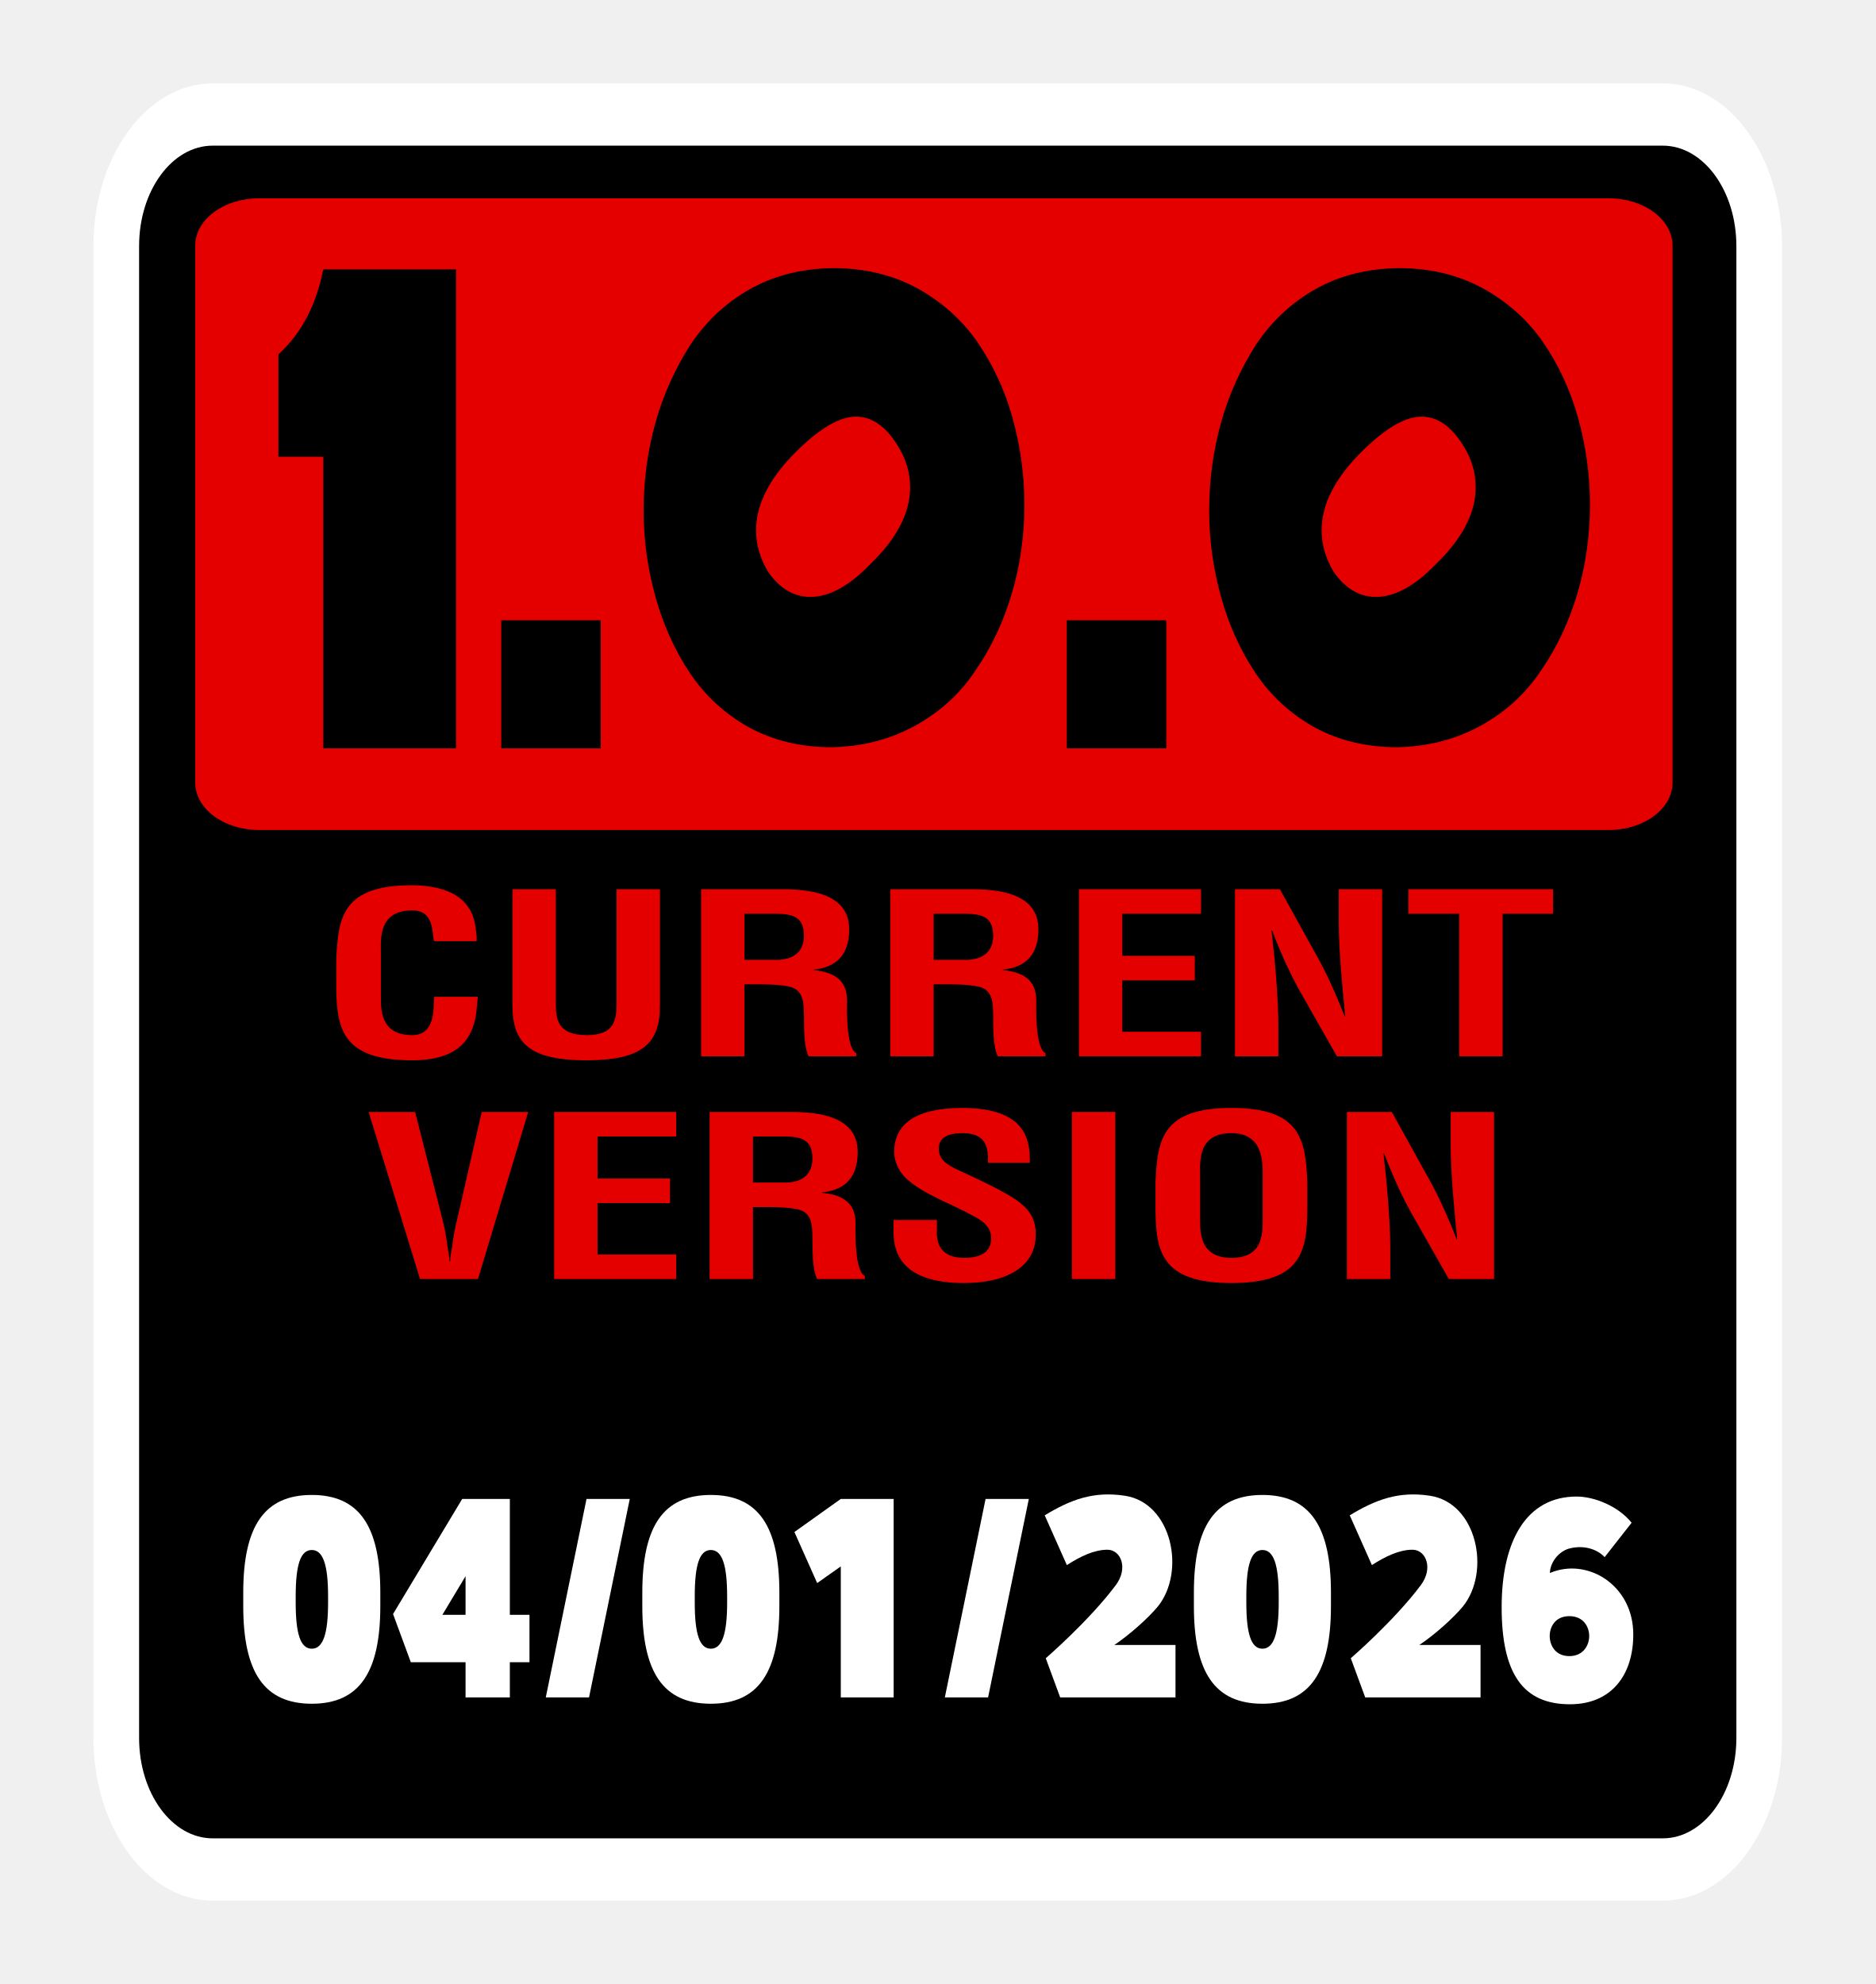
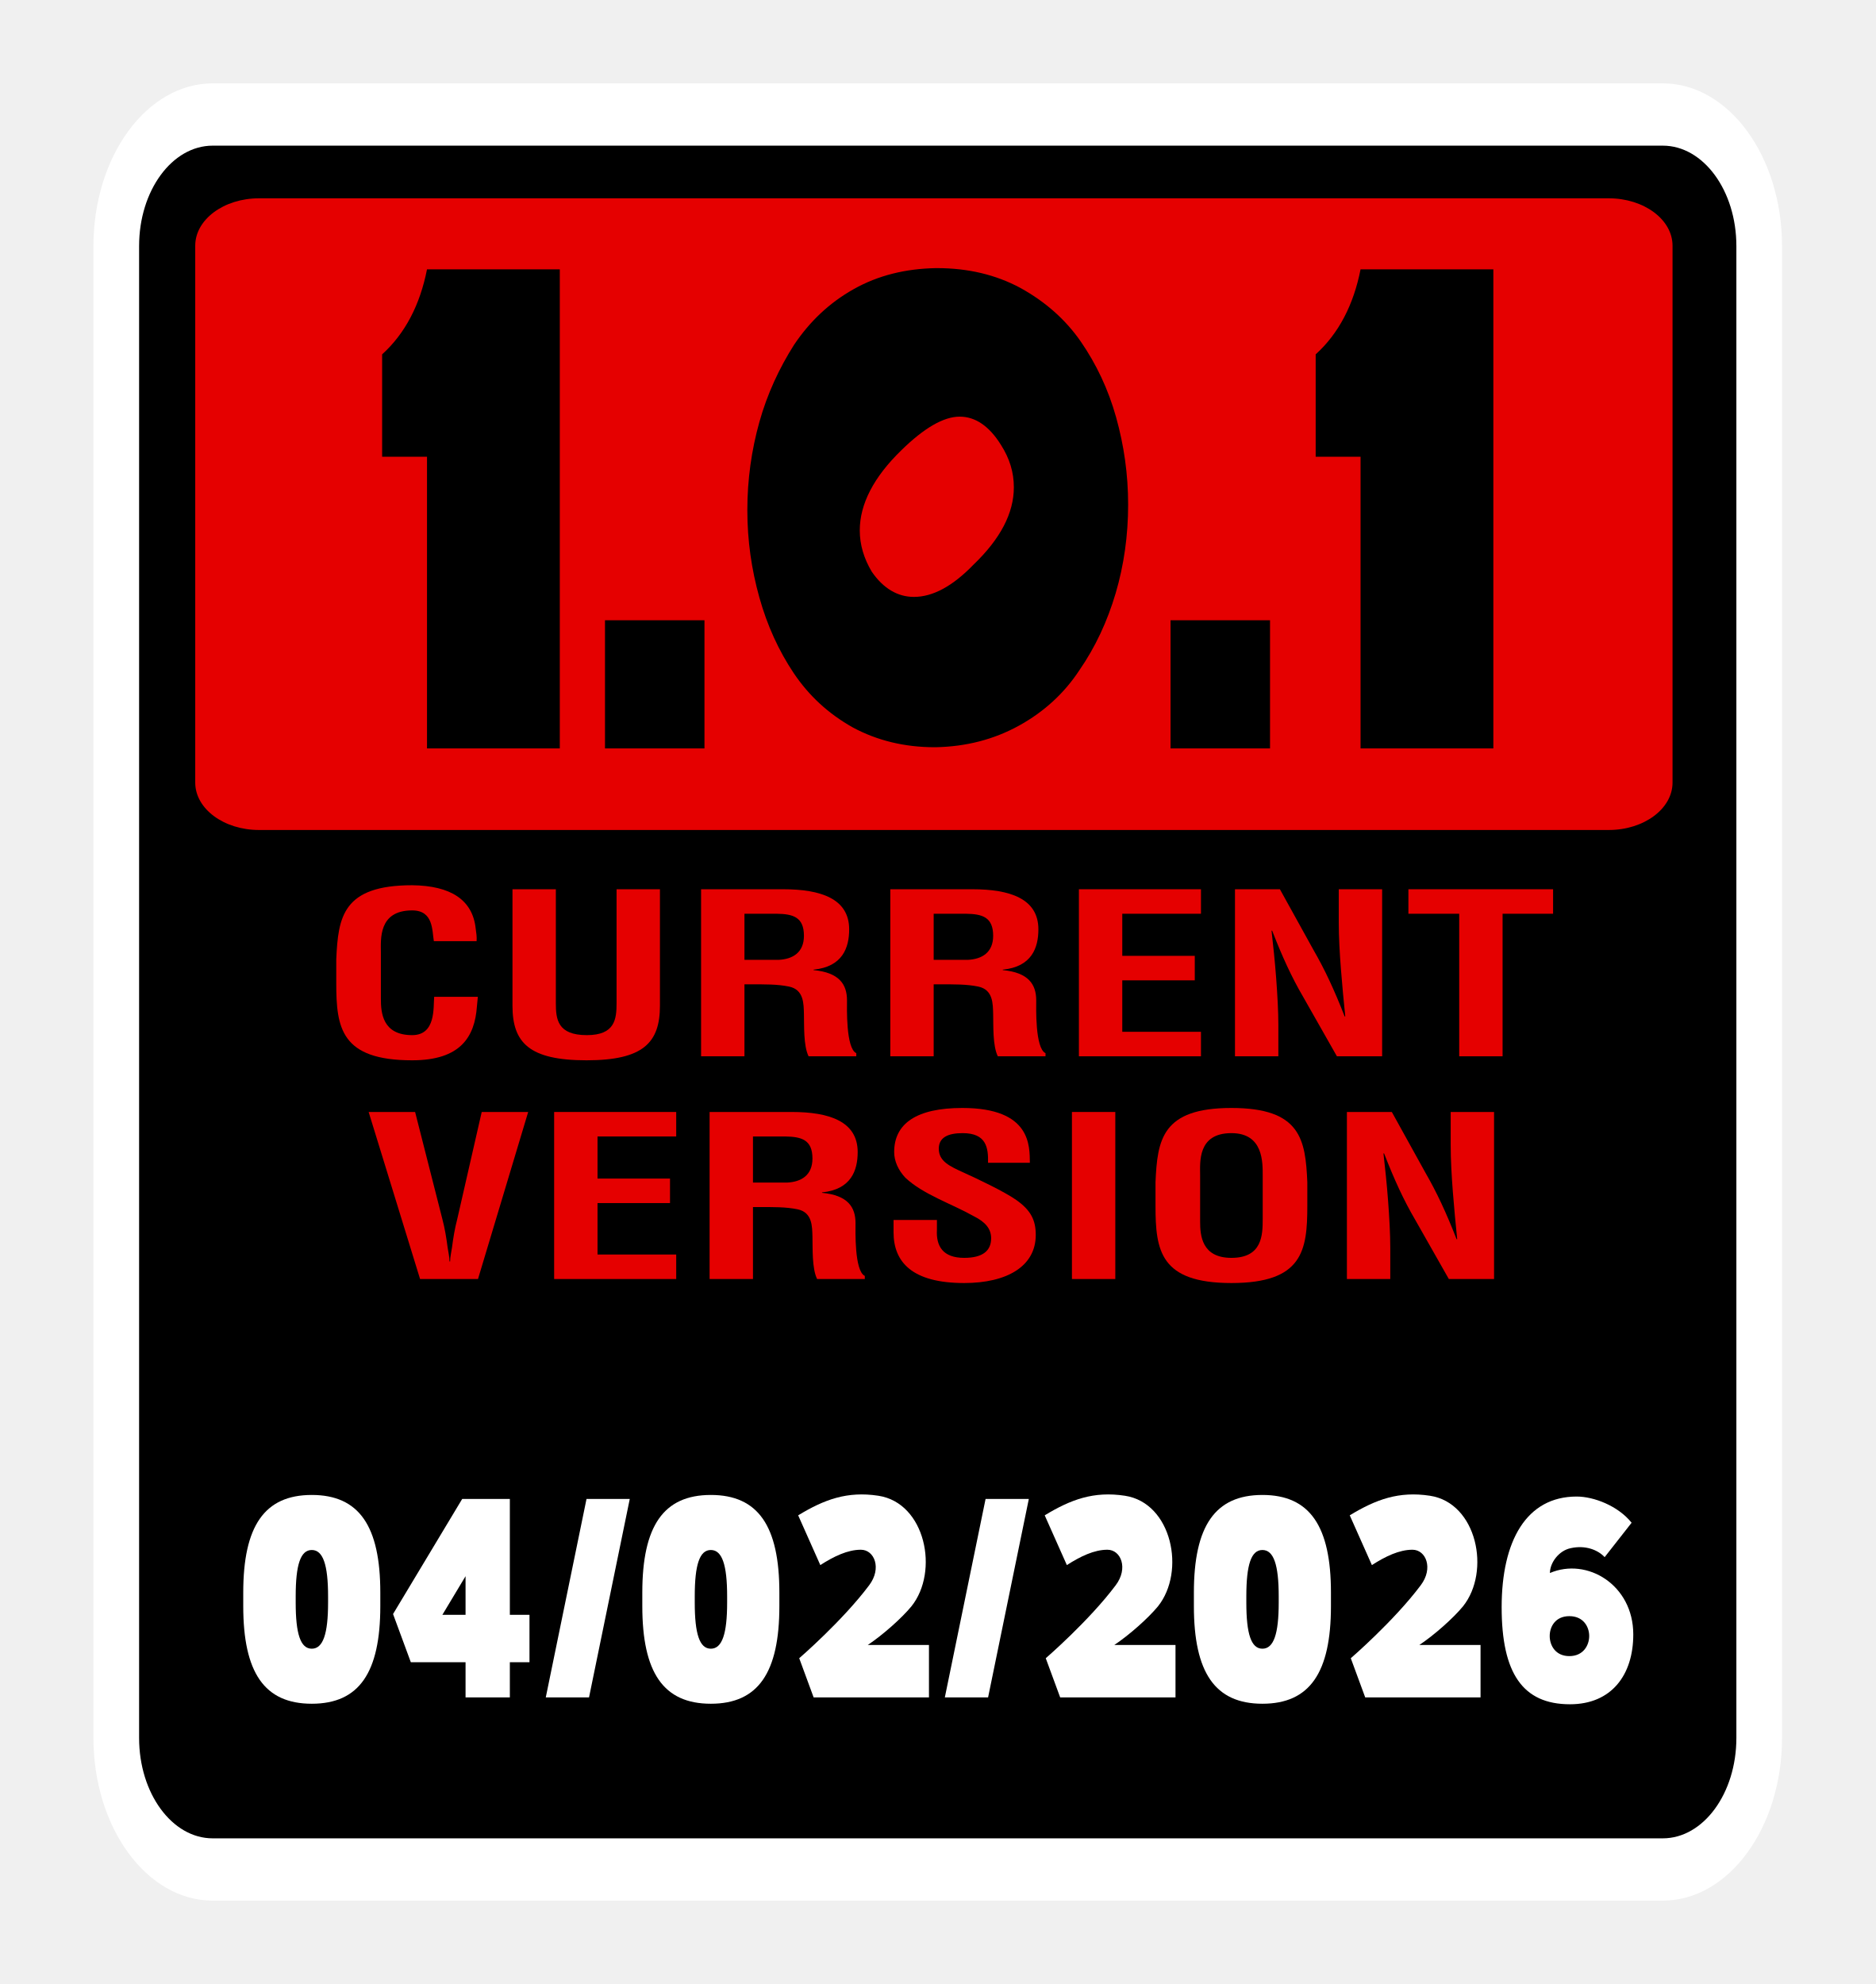
<svg xmlns="http://www.w3.org/2000/svg" width="100%" height="100%" viewBox="0 0 294 311" version="1.1" xml:space="preserve" style="fill-rule:evenodd;clip-rule:evenodd;">
  <g>
    <g transform="matrix(1.42013,0,0,1.34193,15.2662,13.1793)">
      <g transform="matrix(0.00503275,0,0,0.0072658,2.08397,3.55425)">
        <path d="M0,2116C0,947 947,0 2116,0L33919,0C35088,0 36035,947 36035,2116L36035,26099C36035,27268 35088,28215 33919,28215L2116,28215C947,28215 0,27268 0,26099L0,2116Z" style="stroke:white;stroke-width:1001.53px;" />
      </g>
      <g transform="matrix(0.00503275,0,0,0.00395313,10.8007,13.3432)">
        <path d="M0,1400C0,627 627,0 1400,0L31002,0C31775,0 32402,627 32402,1400L32402,17266C32402,18039 31775,18666 31002,18666L1400,18666C627,18666 0,18039 0,17266L0,1400Z" style="fill:rgb(229,0,0);" />
      </g>
      <g transform="matrix(0.0054577,0,0,0.00415216,9.29596,113.567)">
        <g transform="matrix(6266,0,0,6266,2783.5,0)">
          <path d="M0.371,-0.267C0.368,-0.219 0.377,-0.095 0.3,-0.095C0.204,-0.095 0.199,-0.196 0.199,-0.258L0.199,-0.466C0.199,-0.524 0.19,-0.655 0.3,-0.655C0.369,-0.655 0.364,-0.565 0.37,-0.517L0.508,-0.517C0.509,-0.536 0.507,-0.555 0.505,-0.574C0.495,-0.702 0.425,-0.766 0.3,-0.768C0.076,-0.768 0.061,-0.626 0.055,-0.435L0.055,-0.328C0.055,-0.128 0.07,0.018 0.3,0.018C0.456,0.018 0.502,-0.087 0.509,-0.224C0.51,-0.238 0.511,-0.253 0.512,-0.267L0.371,-0.267Z" style="fill:rgb(229,0,0);fill-rule:nonzero;" />
        </g>
        <g transform="matrix(6266,0,0,6266,6265.97,0)">
          <path d="M0.404,-0.239C0.404,-0.167 0.399,-0.095 0.308,-0.095C0.213,-0.095 0.208,-0.167 0.208,-0.239L0.208,-0.75L0.068,-0.75L0.068,-0.227C0.068,-0.061 0.122,0.018 0.307,0.018C0.49,0.018 0.544,-0.061 0.544,-0.227L0.544,-0.75L0.404,-0.75L0.404,-0.239Z" style="fill:rgb(229,0,0);fill-rule:nonzero;" />
        </g>
        <g transform="matrix(6266,0,0,6266,10093.1,0)">
          <path d="M0.231,-0.323C0.271,-0.323 0.312,-0.324 0.35,-0.313C0.398,-0.299 0.397,-0.236 0.398,-0.19C0.399,-0.14 0.396,-0.048 0.413,-0L0.567,-0L0.567,-0.014C0.533,-0.036 0.537,-0.22 0.537,-0.251C0.537,-0.323 0.512,-0.376 0.429,-0.387L0.429,-0.389C0.523,-0.402 0.544,-0.488 0.544,-0.57C0.544,-0.708 0.452,-0.75 0.331,-0.75L0.066,-0.75L0.066,-0L0.206,-0L0.206,-0.323L0.231,-0.323ZM0.206,-0.64L0.31,-0.64C0.363,-0.639 0.398,-0.625 0.398,-0.541C0.398,-0.466 0.362,-0.436 0.316,-0.433L0.206,-0.433L0.206,-0.64Z" style="fill:rgb(229,0,0);fill-rule:nonzero;" />
        </g>
        <g transform="matrix(6266,0,0,6266,13920.2,0)">
          <path d="M0.231,-0.323C0.271,-0.323 0.312,-0.324 0.35,-0.313C0.398,-0.299 0.397,-0.236 0.398,-0.19C0.399,-0.14 0.396,-0.048 0.413,-0L0.567,-0L0.567,-0.014C0.533,-0.036 0.537,-0.22 0.537,-0.251C0.537,-0.323 0.512,-0.376 0.429,-0.387L0.429,-0.389C0.523,-0.402 0.544,-0.488 0.544,-0.57C0.544,-0.708 0.452,-0.75 0.331,-0.75L0.066,-0.75L0.066,-0L0.206,-0L0.206,-0.323L0.231,-0.323ZM0.206,-0.64L0.31,-0.64C0.363,-0.639 0.398,-0.625 0.398,-0.541C0.398,-0.466 0.362,-0.436 0.316,-0.433L0.206,-0.433L0.206,-0.64Z" style="fill:rgb(229,0,0);fill-rule:nonzero;" />
        </g>
        <g transform="matrix(6266,0,0,6266,17747.3,0)">
          <path d="M0.458,-0L0.458,-0.11L0.204,-0.11L0.204,-0.341L0.438,-0.341L0.438,-0.451L0.204,-0.451L0.204,-0.64L0.458,-0.64L0.458,-0.75L0.064,-0.75L0.064,-0L0.458,-0Z" style="fill:rgb(229,0,0);fill-rule:nonzero;" />
        </g>
        <g transform="matrix(6266,0,0,6266,20878.9,0)">
          <path d="M0.403,-0.602C0.403,-0.535 0.406,-0.463 0.41,-0.391C0.414,-0.319 0.419,-0.247 0.424,-0.179L0.422,-0.179C0.388,-0.3 0.358,-0.389 0.322,-0.476L0.213,-0.75L0.068,-0.75L0.068,-0L0.208,-0L0.208,-0.141C0.208,-0.201 0.205,-0.276 0.201,-0.35C0.197,-0.426 0.191,-0.502 0.186,-0.564L0.188,-0.564C0.221,-0.446 0.251,-0.355 0.288,-0.267L0.397,-0L0.543,-0L0.543,-0.75L0.403,-0.75L0.403,-0.602Z" style="fill:rgb(229,0,0);fill-rule:nonzero;" />
        </g>
        <g transform="matrix(6266,0,0,6266,24706,0)">
          <path d="M0.017,-0.64L0.181,-0.64L0.181,-0L0.321,-0L0.321,-0.64L0.484,-0.64L0.484,-0.75L0.017,-0.75L0.017,-0.64Z" style="fill:rgb(229,0,0);fill-rule:nonzero;" />
        </g>
        <g transform="matrix(6266,0,0,6266,3651.34,6266)">
          <path d="M0.307,-0.269C0.299,-0.227 0.294,-0.184 0.29,-0.141C0.288,-0.121 0.284,-0.1 0.284,-0.079L0.282,-0.079C0.282,-0.1 0.278,-0.121 0.276,-0.141C0.272,-0.184 0.267,-0.227 0.259,-0.269L0.171,-0.75L0.021,-0.75L0.187,-0L0.374,-0L0.536,-0.75L0.386,-0.75L0.307,-0.269Z" style="fill:rgb(229,0,0);fill-rule:nonzero;" />
        </g>
        <g transform="matrix(6266,0,0,6266,7133.81,6266)">
          <path d="M0.458,-0L0.458,-0.11L0.204,-0.11L0.204,-0.341L0.438,-0.341L0.438,-0.451L0.204,-0.451L0.204,-0.64L0.458,-0.64L0.458,-0.75L0.064,-0.75L0.064,-0L0.458,-0Z" style="fill:rgb(229,0,0);fill-rule:nonzero;" />
        </g>
        <g transform="matrix(6266,0,0,6266,10265.4,6266)">
          <path d="M0.231,-0.323C0.271,-0.323 0.312,-0.324 0.35,-0.313C0.398,-0.299 0.397,-0.236 0.398,-0.19C0.399,-0.14 0.396,-0.048 0.413,-0L0.567,-0L0.567,-0.014C0.533,-0.036 0.537,-0.22 0.537,-0.251C0.537,-0.323 0.512,-0.376 0.429,-0.387L0.429,-0.389C0.523,-0.402 0.544,-0.488 0.544,-0.57C0.544,-0.708 0.452,-0.75 0.331,-0.75L0.066,-0.75L0.066,-0L0.206,-0L0.206,-0.323L0.231,-0.323ZM0.206,-0.64L0.31,-0.64C0.363,-0.639 0.398,-0.625 0.398,-0.541C0.398,-0.466 0.362,-0.436 0.316,-0.433L0.206,-0.433L0.206,-0.64Z" style="fill:rgb(229,0,0);fill-rule:nonzero;" />
        </g>
        <g transform="matrix(6266,0,0,6266,14092.5,6266)">
          <path d="M0.489,-0.522C0.488,-0.596 0.494,-0.768 0.271,-0.768C0.123,-0.768 0.051,-0.698 0.051,-0.57C0.051,-0.53 0.064,-0.489 0.087,-0.455C0.144,-0.38 0.235,-0.339 0.308,-0.282C0.344,-0.257 0.364,-0.227 0.364,-0.183C0.364,-0.126 0.336,-0.095 0.277,-0.095C0.208,-0.095 0.186,-0.148 0.189,-0.221L0.189,-0.265L0.049,-0.265L0.049,-0.21C0.049,-0.076 0.109,0.018 0.277,0.018C0.414,0.018 0.508,-0.056 0.508,-0.198C0.508,-0.263 0.493,-0.308 0.445,-0.355C0.406,-0.393 0.321,-0.449 0.275,-0.478C0.231,-0.506 0.195,-0.528 0.195,-0.585C0.195,-0.636 0.225,-0.655 0.272,-0.655C0.349,-0.655 0.355,-0.589 0.354,-0.522L0.489,-0.522Z" style="fill:rgb(229,0,0);fill-rule:nonzero;" />
        </g>
        <g transform="matrix(6266,0,0,6266,17575,6266)">
          <rect x="0.069" y="-0.75" width="0.14" height="0.75" style="fill:rgb(229,0,0);fill-rule:nonzero;" />
        </g>
        <g transform="matrix(6266,0,0,6266,19315.5,6266)">
          <path d="M0.061,-0.328C0.061,-0.128 0.076,0.018 0.306,0.018C0.536,0.018 0.551,-0.128 0.551,-0.328L0.551,-0.435C0.545,-0.626 0.53,-0.768 0.306,-0.768C0.082,-0.768 0.067,-0.626 0.061,-0.435L0.061,-0.328ZM0.205,-0.466C0.205,-0.524 0.196,-0.655 0.306,-0.655C0.41,-0.655 0.407,-0.522 0.407,-0.462L0.407,-0.27C0.407,-0.198 0.406,-0.095 0.306,-0.095C0.21,-0.095 0.205,-0.196 0.205,-0.258L0.205,-0.466Z" style="fill:rgb(229,0,0);fill-rule:nonzero;" />
        </g>
        <g transform="matrix(6266,0,0,6266,23142.6,6266)">
          <path d="M0.403,-0.602C0.403,-0.535 0.406,-0.463 0.41,-0.391C0.414,-0.319 0.419,-0.247 0.424,-0.179L0.422,-0.179C0.388,-0.3 0.358,-0.389 0.322,-0.476L0.213,-0.75L0.068,-0.75L0.068,-0L0.208,-0L0.208,-0.141C0.208,-0.201 0.205,-0.276 0.201,-0.35C0.197,-0.426 0.191,-0.502 0.186,-0.564L0.188,-0.564C0.221,-0.446 0.251,-0.355 0.288,-0.267L0.397,-0L0.543,-0L0.543,-0.75L0.403,-0.75L0.403,-0.602Z" style="fill:rgb(229,0,0);fill-rule:nonzero;" />
        </g>
      </g>
-       <g transform="matrix(0.00303141,0,0,0.00415216,17.5283,77.6036)">
+       <g transform="matrix(0.00303141,0,0,0.00415216,28.9795,77.6036)">
        <g transform="matrix(16848,0,0,16848,0,0)">
          <path d="M0.432,-0.8L0.432,-0L0.145,-0L0.145,-0.487L0.048,-0.487L0.048,-0.658C0.098,-0.693 0.13,-0.741 0.145,-0.8L0.432,-0.8Z" style="fill-rule:nonzero;" />
        </g>
        <g transform="matrix(16848,0,0,16848,8115.15,0)">
          <rect x="0.048" y="-0.214" width="0.215" height="0.214" style="fill-rule:nonzero;" />
        </g>
        <g transform="matrix(16848,0,0,16848,13399.8,0)">
          <path d="M0.449,-0.002L0.447,-0.002C0.382,-0.002 0.323,-0.013 0.27,-0.035C0.217,-0.058 0.175,-0.088 0.142,-0.126C0.11,-0.163 0.085,-0.205 0.068,-0.252C0.051,-0.299 0.042,-0.347 0.042,-0.398C0.042,-0.449 0.051,-0.498 0.068,-0.545C0.085,-0.592 0.111,-0.635 0.143,-0.674C0.177,-0.713 0.219,-0.744 0.272,-0.767C0.325,-0.79 0.384,-0.801 0.449,-0.802L0.452,-0.802C0.519,-0.802 0.579,-0.791 0.632,-0.769C0.686,-0.746 0.73,-0.716 0.763,-0.679C0.796,-0.642 0.822,-0.6 0.839,-0.553C0.856,-0.506 0.865,-0.458 0.865,-0.407C0.865,-0.356 0.856,-0.306 0.838,-0.259C0.82,-0.212 0.794,-0.169 0.76,-0.131C0.727,-0.092 0.683,-0.061 0.629,-0.038C0.575,-0.015 0.515,-0.003 0.449,-0.002ZM0.375,-0.498C0.315,-0.453 0.285,-0.408 0.285,-0.364C0.285,-0.34 0.294,-0.317 0.311,-0.295C0.336,-0.267 0.367,-0.253 0.402,-0.253C0.443,-0.253 0.486,-0.271 0.531,-0.307C0.589,-0.35 0.618,-0.393 0.618,-0.436C0.618,-0.461 0.609,-0.484 0.59,-0.507C0.565,-0.538 0.535,-0.554 0.501,-0.554C0.466,-0.554 0.424,-0.535 0.375,-0.498Z" style="fill-rule:nonzero;" />
        </g>
        <g transform="matrix(16848,0,0,16848,28709.1,0)">
          <rect x="0.048" y="-0.214" width="0.215" height="0.214" style="fill-rule:nonzero;" />
        </g>
        <g transform="matrix(16848,0,0,16848,33993.8,0)">
-           <path d="M0.449,-0.002L0.447,-0.002C0.382,-0.002 0.323,-0.013 0.27,-0.035C0.217,-0.058 0.175,-0.088 0.142,-0.126C0.11,-0.163 0.085,-0.205 0.068,-0.252C0.051,-0.299 0.042,-0.347 0.042,-0.398C0.042,-0.449 0.051,-0.498 0.068,-0.545C0.085,-0.592 0.111,-0.635 0.143,-0.674C0.177,-0.713 0.219,-0.744 0.272,-0.767C0.325,-0.79 0.384,-0.801 0.449,-0.802L0.452,-0.802C0.519,-0.802 0.579,-0.791 0.632,-0.769C0.686,-0.746 0.73,-0.716 0.763,-0.679C0.796,-0.642 0.822,-0.6 0.839,-0.553C0.856,-0.506 0.865,-0.458 0.865,-0.407C0.865,-0.356 0.856,-0.306 0.838,-0.259C0.82,-0.212 0.794,-0.169 0.76,-0.131C0.727,-0.092 0.683,-0.061 0.629,-0.038C0.575,-0.015 0.515,-0.003 0.449,-0.002ZM0.375,-0.498C0.315,-0.453 0.285,-0.408 0.285,-0.364C0.285,-0.34 0.294,-0.317 0.311,-0.295C0.336,-0.267 0.367,-0.253 0.402,-0.253C0.443,-0.253 0.486,-0.271 0.531,-0.307C0.589,-0.35 0.618,-0.393 0.618,-0.436C0.618,-0.461 0.609,-0.484 0.59,-0.507C0.565,-0.538 0.535,-0.554 0.501,-0.554C0.466,-0.554 0.424,-0.535 0.375,-0.498Z" style="fill-rule:nonzero;" />
+           <path d="M0.432,-0.8L0.432,-0L0.145,-0L0.145,-0.487L0.048,-0.487L0.048,-0.658C0.098,-0.693 0.13,-0.741 0.145,-0.8L0.432,-0.8Z" style="fill-rule:nonzero;" />
        </g>
      </g>
    </g>
    <g transform="matrix(0.36949,0,0,0.368936,-121.147,-85.7721)">
      <g transform="matrix(0.788408,0,0,1,90.5372,0)">
        <path d="M468.811,956.373C494.333,956.373 505.689,943.106 505.689,914.886L505.689,909.152C505.689,880.932 494.333,867.665 468.811,867.665C443.289,867.665 431.934,880.932 431.934,909.152L431.934,914.886C431.934,943.106 443.289,956.373 468.811,956.373ZM468.811,932.987C462.74,932.987 460.154,926.691 460.154,913.424L460.154,910.726C460.154,897.346 462.74,891.05 468.811,891.05C474.882,891.05 477.581,897.346 477.581,910.726L477.581,913.424C477.581,926.691 474.882,932.987 468.811,932.987Z" style="fill:none;fill-rule:nonzero;stroke:black;stroke-width:21.28px;stroke-linecap:square;stroke-miterlimit:2;" />
        <path d="M585.964,918.596L575.396,918.596L575.396,869.351L549.761,869.351L512.547,918.259L522.103,938.721L551.56,938.721L551.56,953.674L575.396,953.674L575.396,938.721L585.964,938.721L585.964,918.596ZM539.081,918.596L551.56,902.181L551.56,918.596L539.081,918.596Z" style="fill:none;fill-rule:nonzero;stroke:black;stroke-width:21.28px;stroke-linecap:square;stroke-miterlimit:2;" />
        <path d="M616.658,869.351L594.734,953.674L618.007,953.674L639.931,869.351L616.658,869.351Z" style="fill:none;fill-rule:nonzero;stroke:black;stroke-width:21.28px;stroke-linecap:square;stroke-miterlimit:2;" />
        <path d="M683.554,956.373C709.076,956.373 720.432,943.106 720.432,914.886L720.432,909.152C720.432,880.932 709.076,867.665 683.554,867.665C658.032,867.665 646.677,880.932 646.677,909.152L646.677,914.886C646.677,943.106 658.032,956.373 683.554,956.373ZM683.554,932.987C677.483,932.987 674.897,926.691 674.897,913.424L674.897,910.726C674.897,897.346 677.483,891.05 683.554,891.05C689.625,891.05 692.324,897.346 692.324,910.726L692.324,913.424C692.324,926.691 689.625,932.987 683.554,932.987Z" style="fill:none;fill-rule:nonzero;stroke:black;stroke-width:21.28px;stroke-linecap:square;stroke-miterlimit:2;" />
-         <path d="M753.486,869.351L728.527,883.405L740.782,905.104L753.486,898.021L753.486,953.674L781.931,953.674L781.931,869.351L753.486,869.351Z" style="fill:none;fill-rule:nonzero;stroke:black;stroke-width:21.28px;stroke-linecap:square;stroke-miterlimit:2;" />
+         <path d="M767.99,931.413C776.085,927.141 786.204,920.057 791.488,914.998C806.554,900.157 799.021,871.038 773.724,868.002C756.972,865.978 744.604,869.576 730.55,876.322L742.468,897.459C749.776,893.749 757.196,890.938 764.28,890.938C771.588,890.938 775.635,898.808 768.777,906.004C754.386,921.182 731.112,937.035 731.112,937.035L738.87,953.674L800.932,953.674L800.932,931.413L767.99,931.413Z" style="fill:none;fill-rule:nonzero;stroke:black;stroke-width:21.28px;stroke-linecap:square;stroke-miterlimit:2;" />
        <path d="M831.401,869.351L809.477,953.674L832.75,953.674L854.674,869.351L831.401,869.351Z" style="fill:none;fill-rule:nonzero;stroke:black;stroke-width:21.28px;stroke-linecap:square;stroke-miterlimit:2;" />
        <path d="M900.658,931.413C908.753,927.141 918.872,920.057 924.156,914.998C939.222,900.157 931.689,871.038 906.392,868.002C889.64,865.978 877.273,869.576 863.219,876.322L875.136,897.459C882.444,893.749 889.865,890.938 896.948,890.938C904.256,890.938 908.304,898.808 901.445,906.004C887.054,921.182 863.781,937.035 863.781,937.035L871.539,953.674L933.6,953.674L933.6,931.413L900.658,931.413Z" style="fill:none;fill-rule:nonzero;stroke:black;stroke-width:21.28px;stroke-linecap:square;stroke-miterlimit:2;" />
        <path d="M980.372,956.373C1005.89,956.373 1017.25,943.106 1017.25,914.886L1017.25,909.152C1017.25,880.932 1005.89,867.665 980.372,867.665C954.85,867.665 943.494,880.932 943.494,909.152L943.494,914.886C943.494,943.106 954.85,956.373 980.372,956.373ZM980.372,932.987C974.3,932.987 971.715,926.691 971.715,913.424L971.715,910.726C971.715,897.346 974.3,891.05 980.372,891.05C986.443,891.05 989.141,897.346 989.141,910.726L989.141,913.424C989.141,926.691 986.443,932.987 980.372,932.987Z" style="fill:none;fill-rule:nonzero;stroke:black;stroke-width:21.28px;stroke-linecap:square;stroke-miterlimit:2;" />
        <path d="M1064.81,931.413C1072.9,927.141 1083.02,920.057 1088.31,914.998C1103.37,900.157 1095.84,871.038 1070.54,868.002C1053.79,865.978 1041.42,869.576 1027.37,876.322L1039.29,897.459C1046.59,893.749 1054.01,890.938 1061.1,890.938C1068.4,890.938 1072.45,898.808 1065.59,906.004C1051.2,921.182 1027.93,937.035 1027.93,937.035L1035.69,953.674L1097.75,953.674L1097.75,931.413L1064.81,931.413Z" style="fill:none;fill-rule:nonzero;stroke:black;stroke-width:21.28px;stroke-linecap:square;stroke-miterlimit:2;" />
        <path d="M1146.32,890.263C1154.08,888.914 1160.82,890.938 1164.53,894.086L1179.04,879.47C1171.73,872.274 1158.69,868.339 1149.47,868.339C1122.37,868.339 1109.11,887.228 1109.11,915.335C1109.11,943.443 1120.46,956.598 1145.87,956.598C1168.13,956.598 1179.94,944.23 1179.94,926.916C1179.94,905.779 1154.98,894.086 1135.08,900.832C1135.08,896.447 1139.91,891.275 1146.32,890.263ZM1145.53,936.135C1138,936.135 1134.96,931.525 1134.96,927.59C1134.96,923.655 1138,919.158 1145.53,919.158C1153.07,919.158 1156.21,923.655 1156.21,927.59C1156.21,931.525 1153.07,936.135 1145.53,936.135Z" style="fill:none;fill-rule:nonzero;stroke:black;stroke-width:21.28px;stroke-linecap:square;stroke-miterlimit:2;" />
      </g>
      <g transform="matrix(0.788408,0,0,1,90.5372,0)">
        <g transform="matrix(112.431,0,0,112.431,427.886,953.674)">
          <path d="M0.364,0.024C0.591,0.024 0.692,-0.094 0.692,-0.345L0.692,-0.396C0.692,-0.647 0.591,-0.765 0.364,-0.765C0.137,-0.765 0.036,-0.647 0.036,-0.396L0.036,-0.345C0.036,-0.094 0.137,0.024 0.364,0.024ZM0.364,-0.184C0.31,-0.184 0.287,-0.24 0.287,-0.358L0.287,-0.382C0.287,-0.501 0.31,-0.557 0.364,-0.557C0.418,-0.557 0.442,-0.501 0.442,-0.382L0.442,-0.358C0.442,-0.24 0.418,-0.184 0.364,-0.184Z" style="fill:white;fill-rule:nonzero;" />
        </g>
        <g transform="matrix(112.431,0,0,112.431,509.961,953.674)">
          <path d="M0.676,-0.312L0.582,-0.312L0.582,-0.75L0.354,-0.75L0.023,-0.315L0.108,-0.133L0.37,-0.133L0.37,-0L0.582,-0L0.582,-0.133L0.676,-0.133L0.676,-0.312ZM0.259,-0.312L0.37,-0.458L0.37,-0.312L0.259,-0.312Z" style="fill:white;fill-rule:nonzero;" />
        </g>
        <g transform="matrix(112.431,0,0,112.431,592.035,953.674)">
          <path d="M0.219,-0.75L0.024,-0L0.231,-0L0.426,-0.75L0.219,-0.75Z" style="fill:white;fill-rule:nonzero;" />
        </g>
        <g transform="matrix(112.431,0,0,112.431,642.629,953.674)">
          <path d="M0.364,0.024C0.591,0.024 0.692,-0.094 0.692,-0.345L0.692,-0.396C0.692,-0.647 0.591,-0.765 0.364,-0.765C0.137,-0.765 0.036,-0.647 0.036,-0.396L0.036,-0.345C0.036,-0.094 0.137,0.024 0.364,0.024ZM0.364,-0.184C0.31,-0.184 0.287,-0.24 0.287,-0.358L0.287,-0.382C0.287,-0.501 0.31,-0.557 0.364,-0.557C0.418,-0.557 0.442,-0.501 0.442,-0.382L0.442,-0.358C0.442,-0.24 0.418,-0.184 0.364,-0.184Z" style="fill:white;fill-rule:nonzero;" />
        </g>
        <g transform="matrix(112.431,0,0,112.431,724.704,953.674)">
-           <path d="M0.256,-0.75L0.034,-0.625L0.143,-0.432L0.256,-0.495L0.256,-0L0.509,-0L0.509,-0.75L0.256,-0.75Z" style="fill:white;fill-rule:nonzero;" />
+           <path d="M0.385,-0.198C0.457,-0.236 0.547,-0.299 0.594,-0.344C0.728,-0.476 0.661,-0.735 0.436,-0.762C0.287,-0.78 0.177,-0.748 0.052,-0.688L0.158,-0.5C0.223,-0.533 0.289,-0.558 0.352,-0.558C0.417,-0.558 0.453,-0.488 0.392,-0.424C0.264,-0.289 0.057,-0.148 0.057,-0.148L0.126,-0L0.678,-0L0.678,-0.198L0.385,-0.198Z" style="fill:white;fill-rule:nonzero;" />
        </g>
        <g transform="matrix(112.431,0,0,112.431,806.778,953.674)">
          <path d="M0.219,-0.75L0.024,-0L0.231,-0L0.426,-0.75L0.219,-0.75Z" style="fill:white;fill-rule:nonzero;" />
        </g>
        <g transform="matrix(112.431,0,0,112.431,857.372,953.674)">
          <path d="M0.385,-0.198C0.457,-0.236 0.547,-0.299 0.594,-0.344C0.728,-0.476 0.661,-0.735 0.436,-0.762C0.287,-0.78 0.177,-0.748 0.052,-0.688L0.158,-0.5C0.223,-0.533 0.289,-0.558 0.352,-0.558C0.417,-0.558 0.453,-0.488 0.392,-0.424C0.264,-0.289 0.057,-0.148 0.057,-0.148L0.126,-0L0.678,-0L0.678,-0.198L0.385,-0.198Z" style="fill:white;fill-rule:nonzero;" />
        </g>
        <g transform="matrix(112.431,0,0,112.431,939.447,953.674)">
          <path d="M0.364,0.024C0.591,0.024 0.692,-0.094 0.692,-0.345L0.692,-0.396C0.692,-0.647 0.591,-0.765 0.364,-0.765C0.137,-0.765 0.036,-0.647 0.036,-0.396L0.036,-0.345C0.036,-0.094 0.137,0.024 0.364,0.024ZM0.364,-0.184C0.31,-0.184 0.287,-0.24 0.287,-0.358L0.287,-0.382C0.287,-0.501 0.31,-0.557 0.364,-0.557C0.418,-0.557 0.442,-0.501 0.442,-0.382L0.442,-0.358C0.442,-0.24 0.418,-0.184 0.364,-0.184Z" style="fill:white;fill-rule:nonzero;" />
        </g>
        <g transform="matrix(112.431,0,0,112.431,1021.52,953.674)">
          <path d="M0.385,-0.198C0.457,-0.236 0.547,-0.299 0.594,-0.344C0.728,-0.476 0.661,-0.735 0.436,-0.762C0.287,-0.78 0.177,-0.748 0.052,-0.688L0.158,-0.5C0.223,-0.533 0.289,-0.558 0.352,-0.558C0.417,-0.558 0.453,-0.488 0.392,-0.424C0.264,-0.289 0.057,-0.148 0.057,-0.148L0.126,-0L0.678,-0L0.678,-0.198L0.385,-0.198Z" style="fill:white;fill-rule:nonzero;" />
        </g>
        <g transform="matrix(112.431,0,0,112.431,1103.6,953.674)">
          <path d="M0.38,-0.564C0.449,-0.576 0.509,-0.558 0.542,-0.53L0.671,-0.66C0.606,-0.724 0.49,-0.759 0.408,-0.759C0.167,-0.759 0.049,-0.591 0.049,-0.341C0.049,-0.091 0.15,0.026 0.376,0.026C0.574,0.026 0.679,-0.084 0.679,-0.238C0.679,-0.426 0.457,-0.53 0.28,-0.47C0.28,-0.509 0.323,-0.555 0.38,-0.564ZM0.373,-0.156C0.306,-0.156 0.279,-0.197 0.279,-0.232C0.279,-0.267 0.306,-0.307 0.373,-0.307C0.44,-0.307 0.468,-0.267 0.468,-0.232C0.468,-0.197 0.44,-0.156 0.373,-0.156Z" style="fill:white;fill-rule:nonzero;" />
        </g>
      </g>
    </g>
  </g>
</svg>
